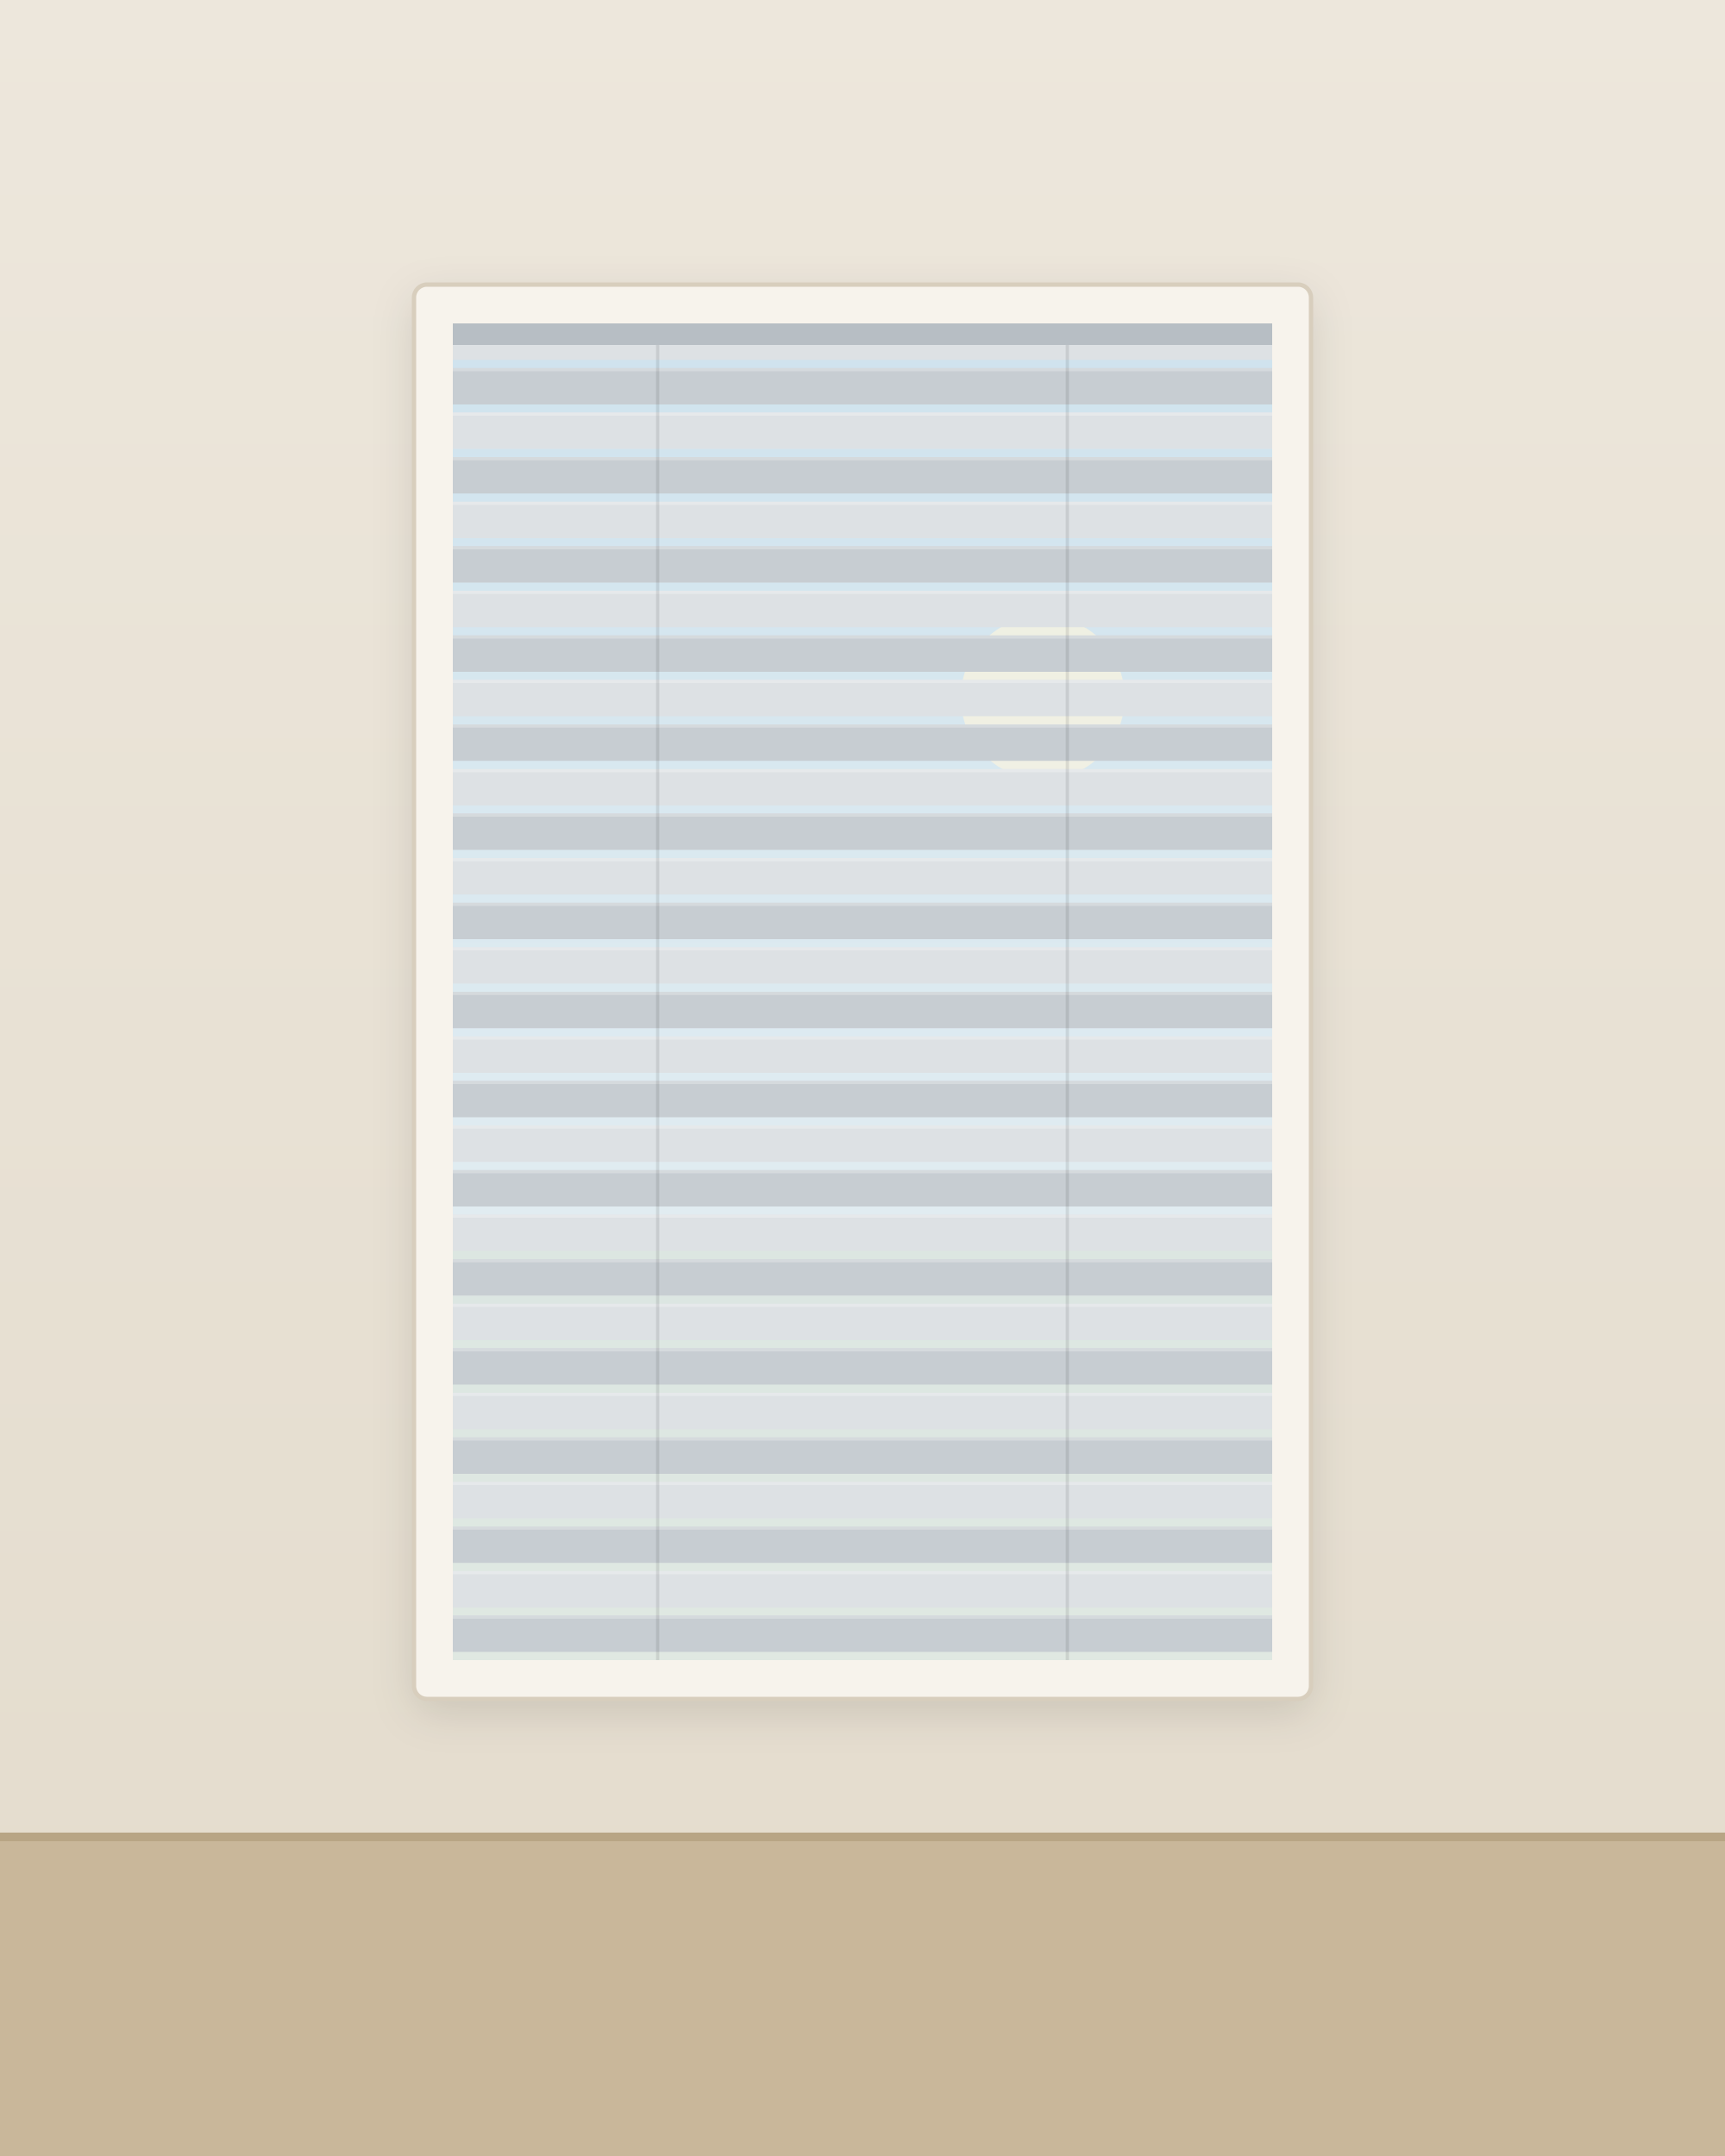
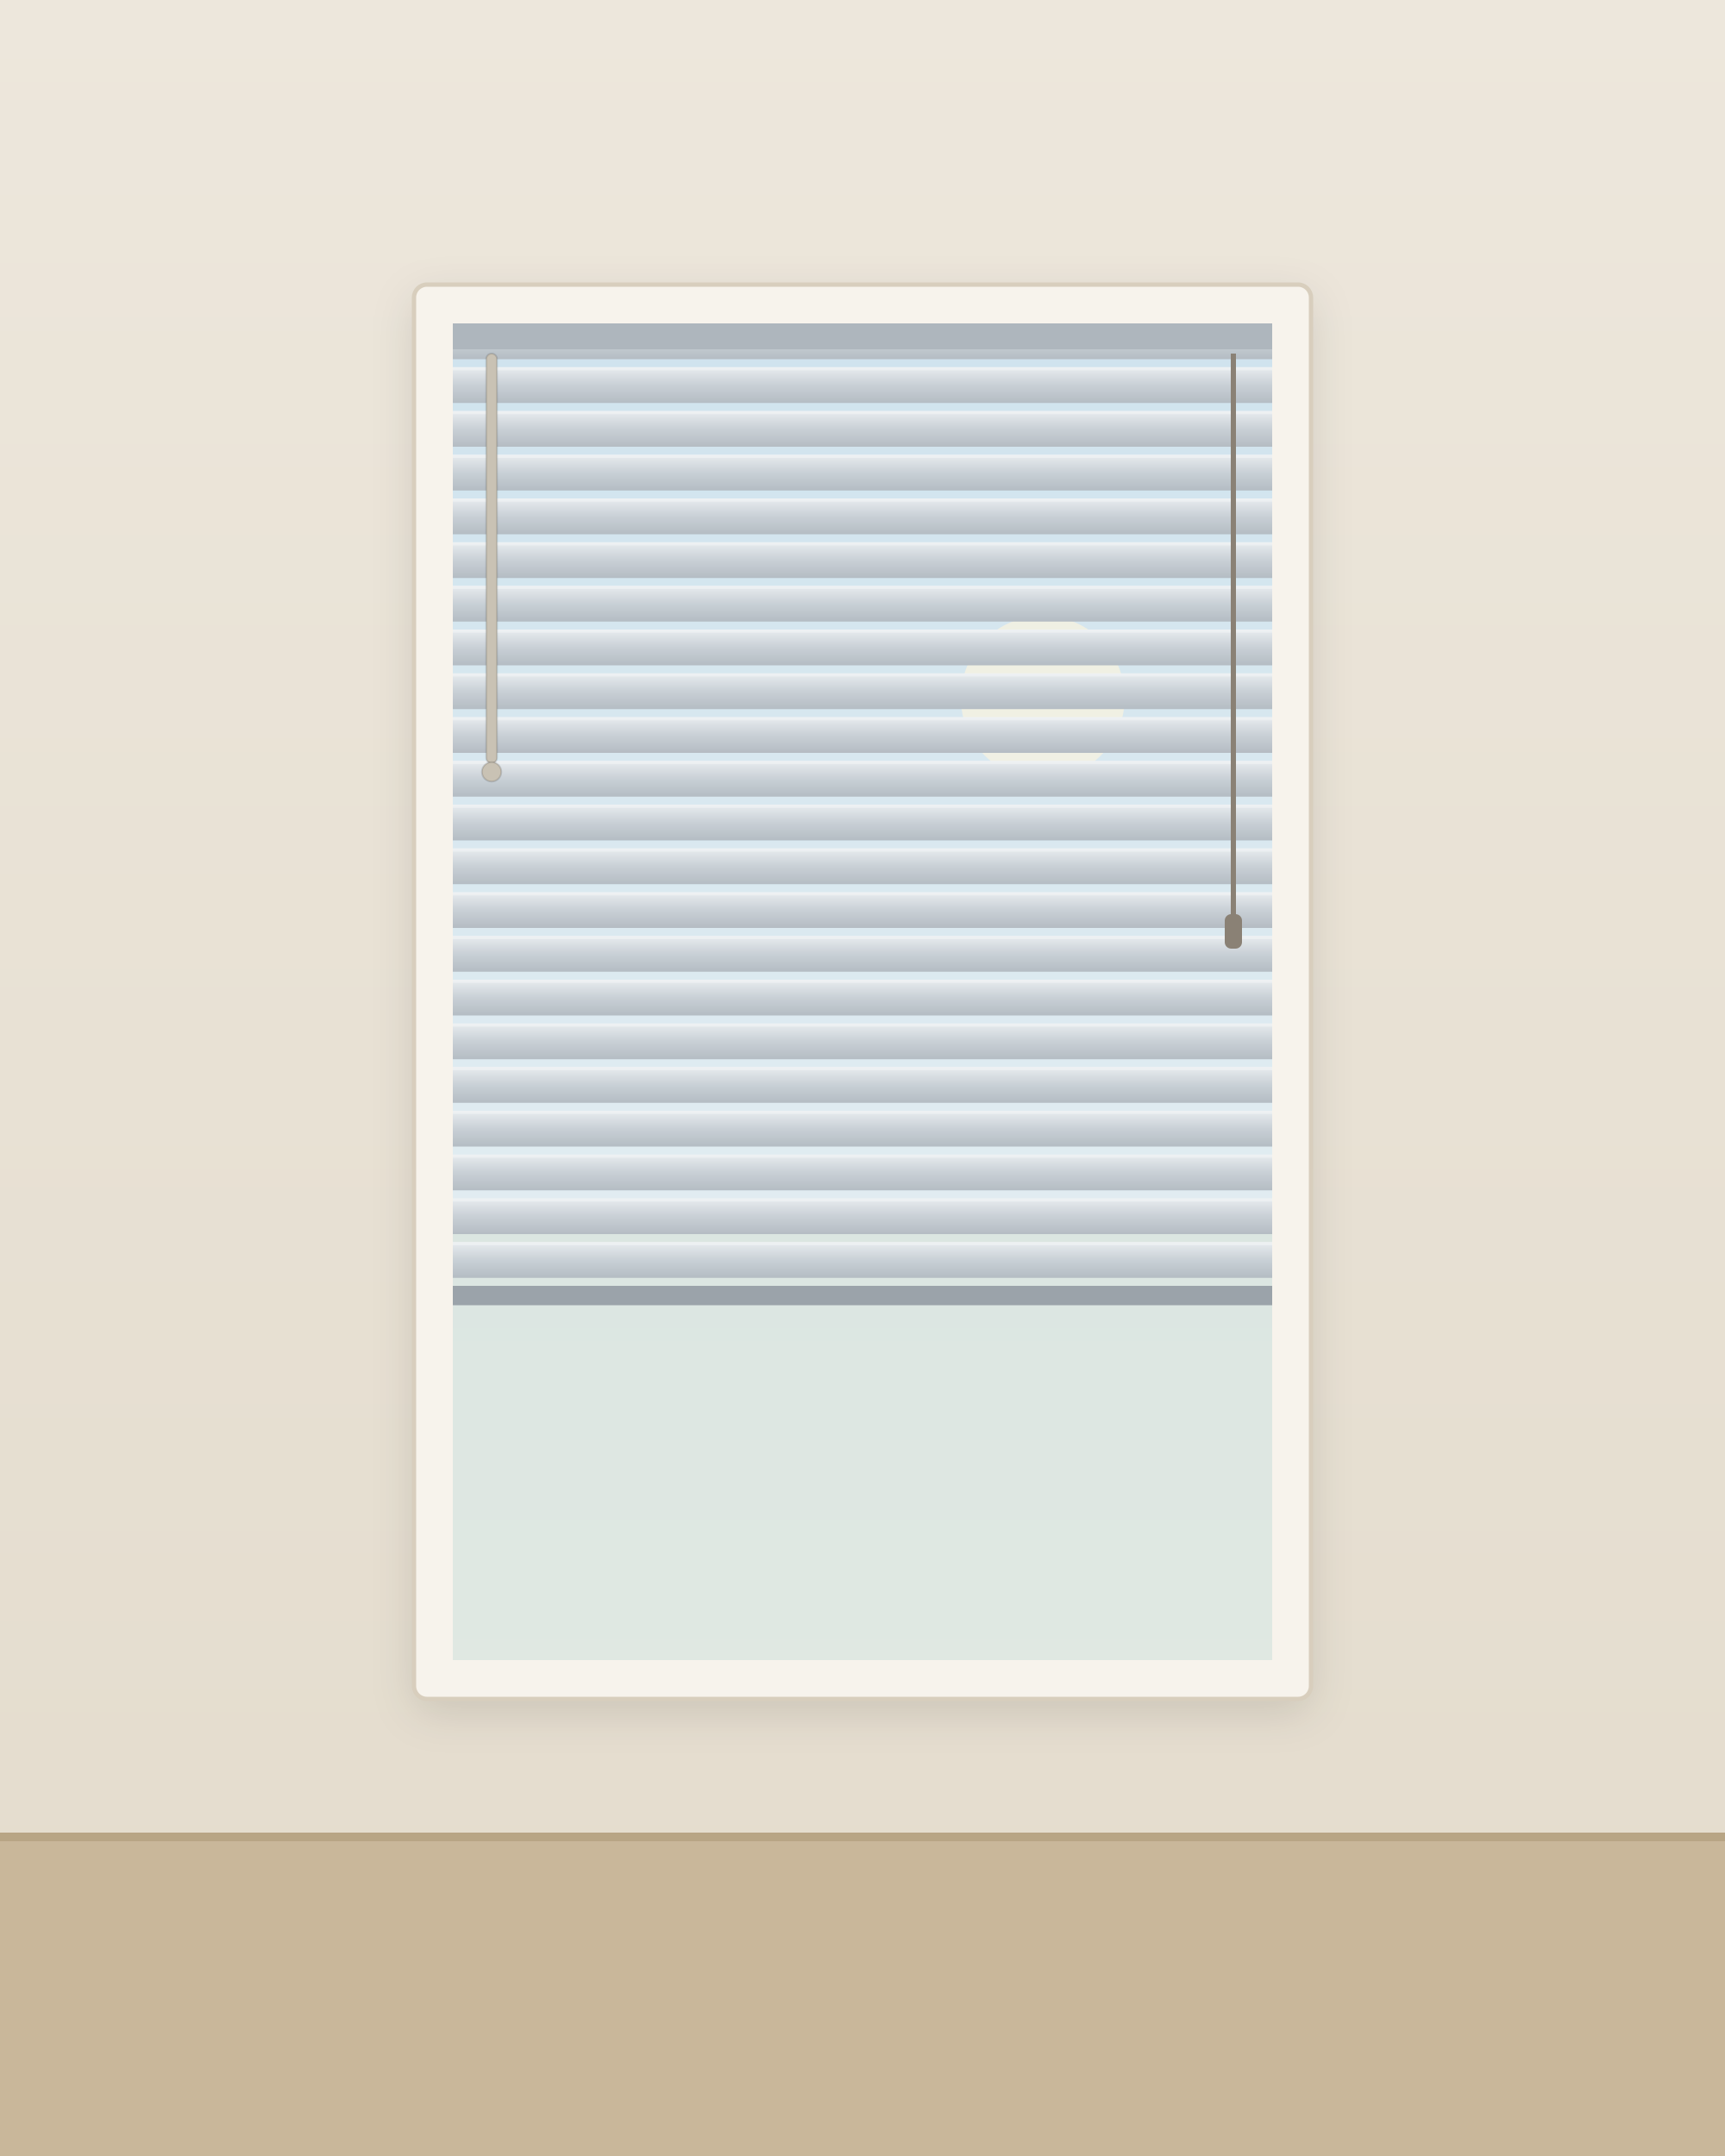
<svg xmlns="http://www.w3.org/2000/svg" viewBox="0 0 800 1000" width="800" height="1000">
  <defs>
    <linearGradient id="wall" x1="0" y1="0" x2="0" y2="1">
      <stop offset="0" stop-color="#EDE7DC" />
      <stop offset="1" stop-color="#E3DBCC" />
    </linearGradient>
    <linearGradient id="sky" x1="0" y1="0" x2="0" y2="1">
      <stop offset="0" stop-color="#CFE3EE" />
      <stop offset="1" stop-color="#EAF1F3" />
+     </linearGradient>
+     <linearGradient id="alu" x1="0" y1="0" x2="0" y2="1">
+       <stop offset="0" stop-color="#E8ECEF" />
+       <stop offset="0.5" stop-color="#C9D0D6" />
+       <stop offset="1" stop-color="#B4BCC3" />
    </linearGradient>
    <linearGradient id="gold" x1="0" y1="0" x2="1" y2="1">
      <stop offset="0" stop-color="#CFA968" />
      <stop offset="1" stop-color="#B8935A" />
    </linearGradient>
    <filter id="soft" x="-20%" y="-20%" width="140%" height="140%">
      <feDropShadow dx="0" dy="6" stdDeviation="10" flood-color="#000" flood-opacity="0.12" />
    </filter>
  </defs>
  <rect width="800" height="1000" fill="url(#wall)" />
  <rect x="0" y="850" width="800" height="150" fill="#C9B79A" />
  <rect x="0" y="850" width="800" height="4" fill="#B8A585" />
  <rect x="192" y="132" width="416" height="656" rx="6" fill="#F7F3EC" filter="url(#soft)" />
  <rect x="192" y="132" width="416" height="656" rx="6" fill="none" stroke="#D8CEBD" stroke-width="2" />
  <rect x="210" y="150" width="380" height="620" fill="url(#sky)" />
  <circle cx="483.6" cy="323.6" r="38.0" fill="#FBF3DE" opacity="0.7" />
  <rect x="210" y="571.6" width="380" height="198.4" fill="#D5E0D2" opacity="0.5" />
-   <rect x="210" y="150.0" width="380" height="16.9" fill="#DDE1E4" />
-   <rect x="210" y="150.0" width="380" height="1.5" fill="#ffffff" opacity="0.25" />
-   <rect x="210" y="170.7" width="380" height="16.9" fill="#C7CDD2" />
-   <rect x="210" y="170.7" width="380" height="1.5" fill="#ffffff" opacity="0.25" />
-   <rect x="210" y="191.3" width="380" height="16.9" fill="#DDE1E4" />
-   <rect x="210" y="191.3" width="380" height="1.5" fill="#ffffff" opacity="0.25" />
-   <rect x="210" y="212.0" width="380" height="16.9" fill="#C7CDD2" />
-   <rect x="210" y="212.0" width="380" height="1.5" fill="#ffffff" opacity="0.25" />
-   <rect x="210" y="232.7" width="380" height="16.9" fill="#DDE1E4" />
-   <rect x="210" y="232.7" width="380" height="1.5" fill="#ffffff" opacity="0.25" />
-   <rect x="210" y="253.3" width="380" height="16.9" fill="#C7CDD2" />
-   <rect x="210" y="253.3" width="380" height="1.5" fill="#ffffff" opacity="0.25" />
-   <rect x="210" y="274.0" width="380" height="16.9" fill="#DDE1E4" />
-   <rect x="210" y="274.0" width="380" height="1.5" fill="#ffffff" opacity="0.25" />
-   <rect x="210" y="294.7" width="380" height="16.9" fill="#C7CDD2" />
-   <rect x="210" y="294.7" width="380" height="1.5" fill="#ffffff" opacity="0.25" />
-   <rect x="210" y="315.3" width="380" height="16.9" fill="#DDE1E4" />
-   <rect x="210" y="315.3" width="380" height="1.5" fill="#ffffff" opacity="0.25" />
-   <rect x="210" y="336.0" width="380" height="16.9" fill="#C7CDD2" />
-   <rect x="210" y="336.0" width="380" height="1.5" fill="#ffffff" opacity="0.25" />
-   <rect x="210" y="356.7" width="380" height="16.9" fill="#DDE1E4" />
-   <rect x="210" y="356.7" width="380" height="1.5" fill="#ffffff" opacity="0.25" />
-   <rect x="210" y="377.3" width="380" height="16.9" fill="#C7CDD2" />
-   <rect x="210" y="377.3" width="380" height="1.5" fill="#ffffff" opacity="0.25" />
-   <rect x="210" y="398.0" width="380" height="16.9" fill="#DDE1E4" />
-   <rect x="210" y="398.0" width="380" height="1.5" fill="#ffffff" opacity="0.25" />
-   <rect x="210" y="418.7" width="380" height="16.9" fill="#C7CDD2" />
-   <rect x="210" y="418.7" width="380" height="1.5" fill="#ffffff" opacity="0.25" />
-   <rect x="210" y="439.3" width="380" height="16.9" fill="#DDE1E4" />
-   <rect x="210" y="439.3" width="380" height="1.5" fill="#ffffff" opacity="0.25" />
-   <rect x="210" y="460.0" width="380" height="16.9" fill="#C7CDD2" />
-   <rect x="210" y="460.0" width="380" height="1.5" fill="#ffffff" opacity="0.25" />
-   <rect x="210" y="480.7" width="380" height="16.9" fill="#DDE1E4" />
-   <rect x="210" y="480.7" width="380" height="1.5" fill="#ffffff" opacity="0.25" />
-   <rect x="210" y="501.3" width="380" height="16.9" fill="#C7CDD2" />
-   <rect x="210" y="501.3" width="380" height="1.5" fill="#ffffff" opacity="0.25" />
-   <rect x="210" y="522.0" width="380" height="16.9" fill="#DDE1E4" />
-   <rect x="210" y="522.0" width="380" height="1.5" fill="#ffffff" opacity="0.25" />
-   <rect x="210" y="542.7" width="380" height="16.9" fill="#C7CDD2" />
-   <rect x="210" y="542.7" width="380" height="1.5" fill="#ffffff" opacity="0.25" />
-   <rect x="210" y="563.3" width="380" height="16.9" fill="#DDE1E4" />
-   <rect x="210" y="563.3" width="380" height="1.5" fill="#ffffff" opacity="0.25" />
-   <rect x="210" y="584.0" width="380" height="16.9" fill="#C7CDD2" />
-   <rect x="210" y="584.0" width="380" height="1.5" fill="#ffffff" opacity="0.25" />
-   <rect x="210" y="604.7" width="380" height="16.9" fill="#DDE1E4" />
-   <rect x="210" y="604.7" width="380" height="1.5" fill="#ffffff" opacity="0.25" />
-   <rect x="210" y="625.3" width="380" height="16.9" fill="#C7CDD2" />
-   <rect x="210" y="625.3" width="380" height="1.5" fill="#ffffff" opacity="0.25" />
-   <rect x="210" y="646.0" width="380" height="16.9" fill="#DDE1E4" />
-   <rect x="210" y="646.0" width="380" height="1.5" fill="#ffffff" opacity="0.25" />
-   <rect x="210" y="666.7" width="380" height="16.9" fill="#C7CDD2" />
-   <rect x="210" y="666.7" width="380" height="1.5" fill="#ffffff" opacity="0.25" />
-   <rect x="210" y="687.3" width="380" height="16.9" fill="#DDE1E4" />
-   <rect x="210" y="687.3" width="380" height="1.5" fill="#ffffff" opacity="0.25" />
-   <rect x="210" y="708.0" width="380" height="16.9" fill="#C7CDD2" />
-   <rect x="210" y="708.0" width="380" height="1.5" fill="#ffffff" opacity="0.25" />
-   <rect x="210" y="728.7" width="380" height="16.9" fill="#DDE1E4" />
-   <rect x="210" y="728.7" width="380" height="1.5" fill="#ffffff" opacity="0.25" />
-   <rect x="210" y="749.3" width="380" height="16.9" fill="#C7CDD2" />
-   <rect x="210" y="749.3" width="380" height="1.5" fill="#ffffff" opacity="0.25" />
-   <line x1="305.0" y1="150" x2="305.0" y2="770" stroke="#00000018" stroke-width="1.5" />
-   <line x1="495.0" y1="150" x2="495.0" y2="770" stroke="#00000018" stroke-width="1.5" />
-   <rect x="210" y="150" width="380" height="10" fill="#B7BEC4" />
+   <rect x="210" y="150.0" width="380" height="16.6" fill="url(#alu)" />
+   <rect x="210" y="150.0" width="380" height="1.5" fill="#ffffff" opacity="0.3" />
+   <rect x="210" y="170.3" width="380" height="16.6" fill="url(#alu)" />
+   <rect x="210" y="170.3" width="380" height="1.5" fill="#ffffff" opacity="0.3" />
+   <rect x="210" y="190.6" width="380" height="16.6" fill="url(#alu)" />
+   <rect x="210" y="190.6" width="380" height="1.5" fill="#ffffff" opacity="0.3" />
+   <rect x="210" y="210.9" width="380" height="16.6" fill="url(#alu)" />
+   <rect x="210" y="210.9" width="380" height="1.5" fill="#ffffff" opacity="0.3" />
+   <rect x="210" y="231.2" width="380" height="16.6" fill="url(#alu)" />
+   <rect x="210" y="231.2" width="380" height="1.5" fill="#ffffff" opacity="0.3" />
+   <rect x="210" y="251.5" width="380" height="16.6" fill="url(#alu)" />
+   <rect x="210" y="251.5" width="380" height="1.5" fill="#ffffff" opacity="0.3" />
+   <rect x="210" y="271.7" width="380" height="16.6" fill="url(#alu)" />
+   <rect x="210" y="271.7" width="380" height="1.5" fill="#ffffff" opacity="0.3" />
+   <rect x="210" y="292.0" width="380" height="16.6" fill="url(#alu)" />
+   <rect x="210" y="292.0" width="380" height="1.5" fill="#ffffff" opacity="0.3" />
+   <rect x="210" y="312.3" width="380" height="16.6" fill="url(#alu)" />
+   <rect x="210" y="312.3" width="380" height="1.5" fill="#ffffff" opacity="0.3" />
+   <rect x="210" y="332.6" width="380" height="16.6" fill="url(#alu)" />
+   <rect x="210" y="332.6" width="380" height="1.5" fill="#ffffff" opacity="0.3" />
+   <rect x="210" y="352.9" width="380" height="16.6" fill="url(#alu)" />
+   <rect x="210" y="352.9" width="380" height="1.5" fill="#ffffff" opacity="0.3" />
+   <rect x="210" y="373.2" width="380" height="16.6" fill="url(#alu)" />
+   <rect x="210" y="373.2" width="380" height="1.5" fill="#ffffff" opacity="0.3" />
+   <rect x="210" y="393.5" width="380" height="16.6" fill="url(#alu)" />
+   <rect x="210" y="393.5" width="380" height="1.5" fill="#ffffff" opacity="0.3" />
+   <rect x="210" y="413.8" width="380" height="16.6" fill="url(#alu)" />
+   <rect x="210" y="413.8" width="380" height="1.5" fill="#ffffff" opacity="0.3" />
+   <rect x="210" y="434.1" width="380" height="16.6" fill="url(#alu)" />
+   <rect x="210" y="434.1" width="380" height="1.5" fill="#ffffff" opacity="0.3" />
+   <rect x="210" y="454.4" width="380" height="16.6" fill="url(#alu)" />
+   <rect x="210" y="454.4" width="380" height="1.5" fill="#ffffff" opacity="0.3" />
+   <rect x="210" y="474.7" width="380" height="16.6" fill="url(#alu)" />
+   <rect x="210" y="474.7" width="380" height="1.5" fill="#ffffff" opacity="0.3" />
+   <rect x="210" y="494.9" width="380" height="16.6" fill="url(#alu)" />
+   <rect x="210" y="494.9" width="380" height="1.5" fill="#ffffff" opacity="0.3" />
+   <rect x="210" y="515.2" width="380" height="16.6" fill="url(#alu)" />
+   <rect x="210" y="515.2" width="380" height="1.5" fill="#ffffff" opacity="0.3" />
+   <rect x="210" y="535.5" width="380" height="16.6" fill="url(#alu)" />
+   <rect x="210" y="535.5" width="380" height="1.5" fill="#ffffff" opacity="0.3" />
+   <rect x="210" y="555.8" width="380" height="16.6" fill="url(#alu)" />
+   <rect x="210" y="555.8" width="380" height="1.5" fill="#ffffff" opacity="0.3" />
+   <rect x="210" y="576.1" width="380" height="16.6" fill="url(#alu)" />
+   <rect x="210" y="576.1" width="380" height="1.5" fill="#ffffff" opacity="0.3" />
+   <rect x="210" y="596.4" width="380" height="9" fill="#9BA3AA" />
+   <rect x="210" y="150" width="380" height="12" fill="#AEB6BD" />
+   <rect x="225.5" y="164" width="5" height="190" rx="2.5" fill="#C9C2B4" stroke="#00000022" stroke-width="0.8" />
+   <circle cx="228" cy="358" r="4.5" fill="#C9C2B4" stroke="#00000022" stroke-width="0.8" />
+   <line x1="572" y1="164" x2="572" y2="424" stroke="#8A8175" stroke-width="2.4" />
+   <rect x="568" y="424" width="8" height="16" rx="3" fill="#8A8175" />
</svg>
